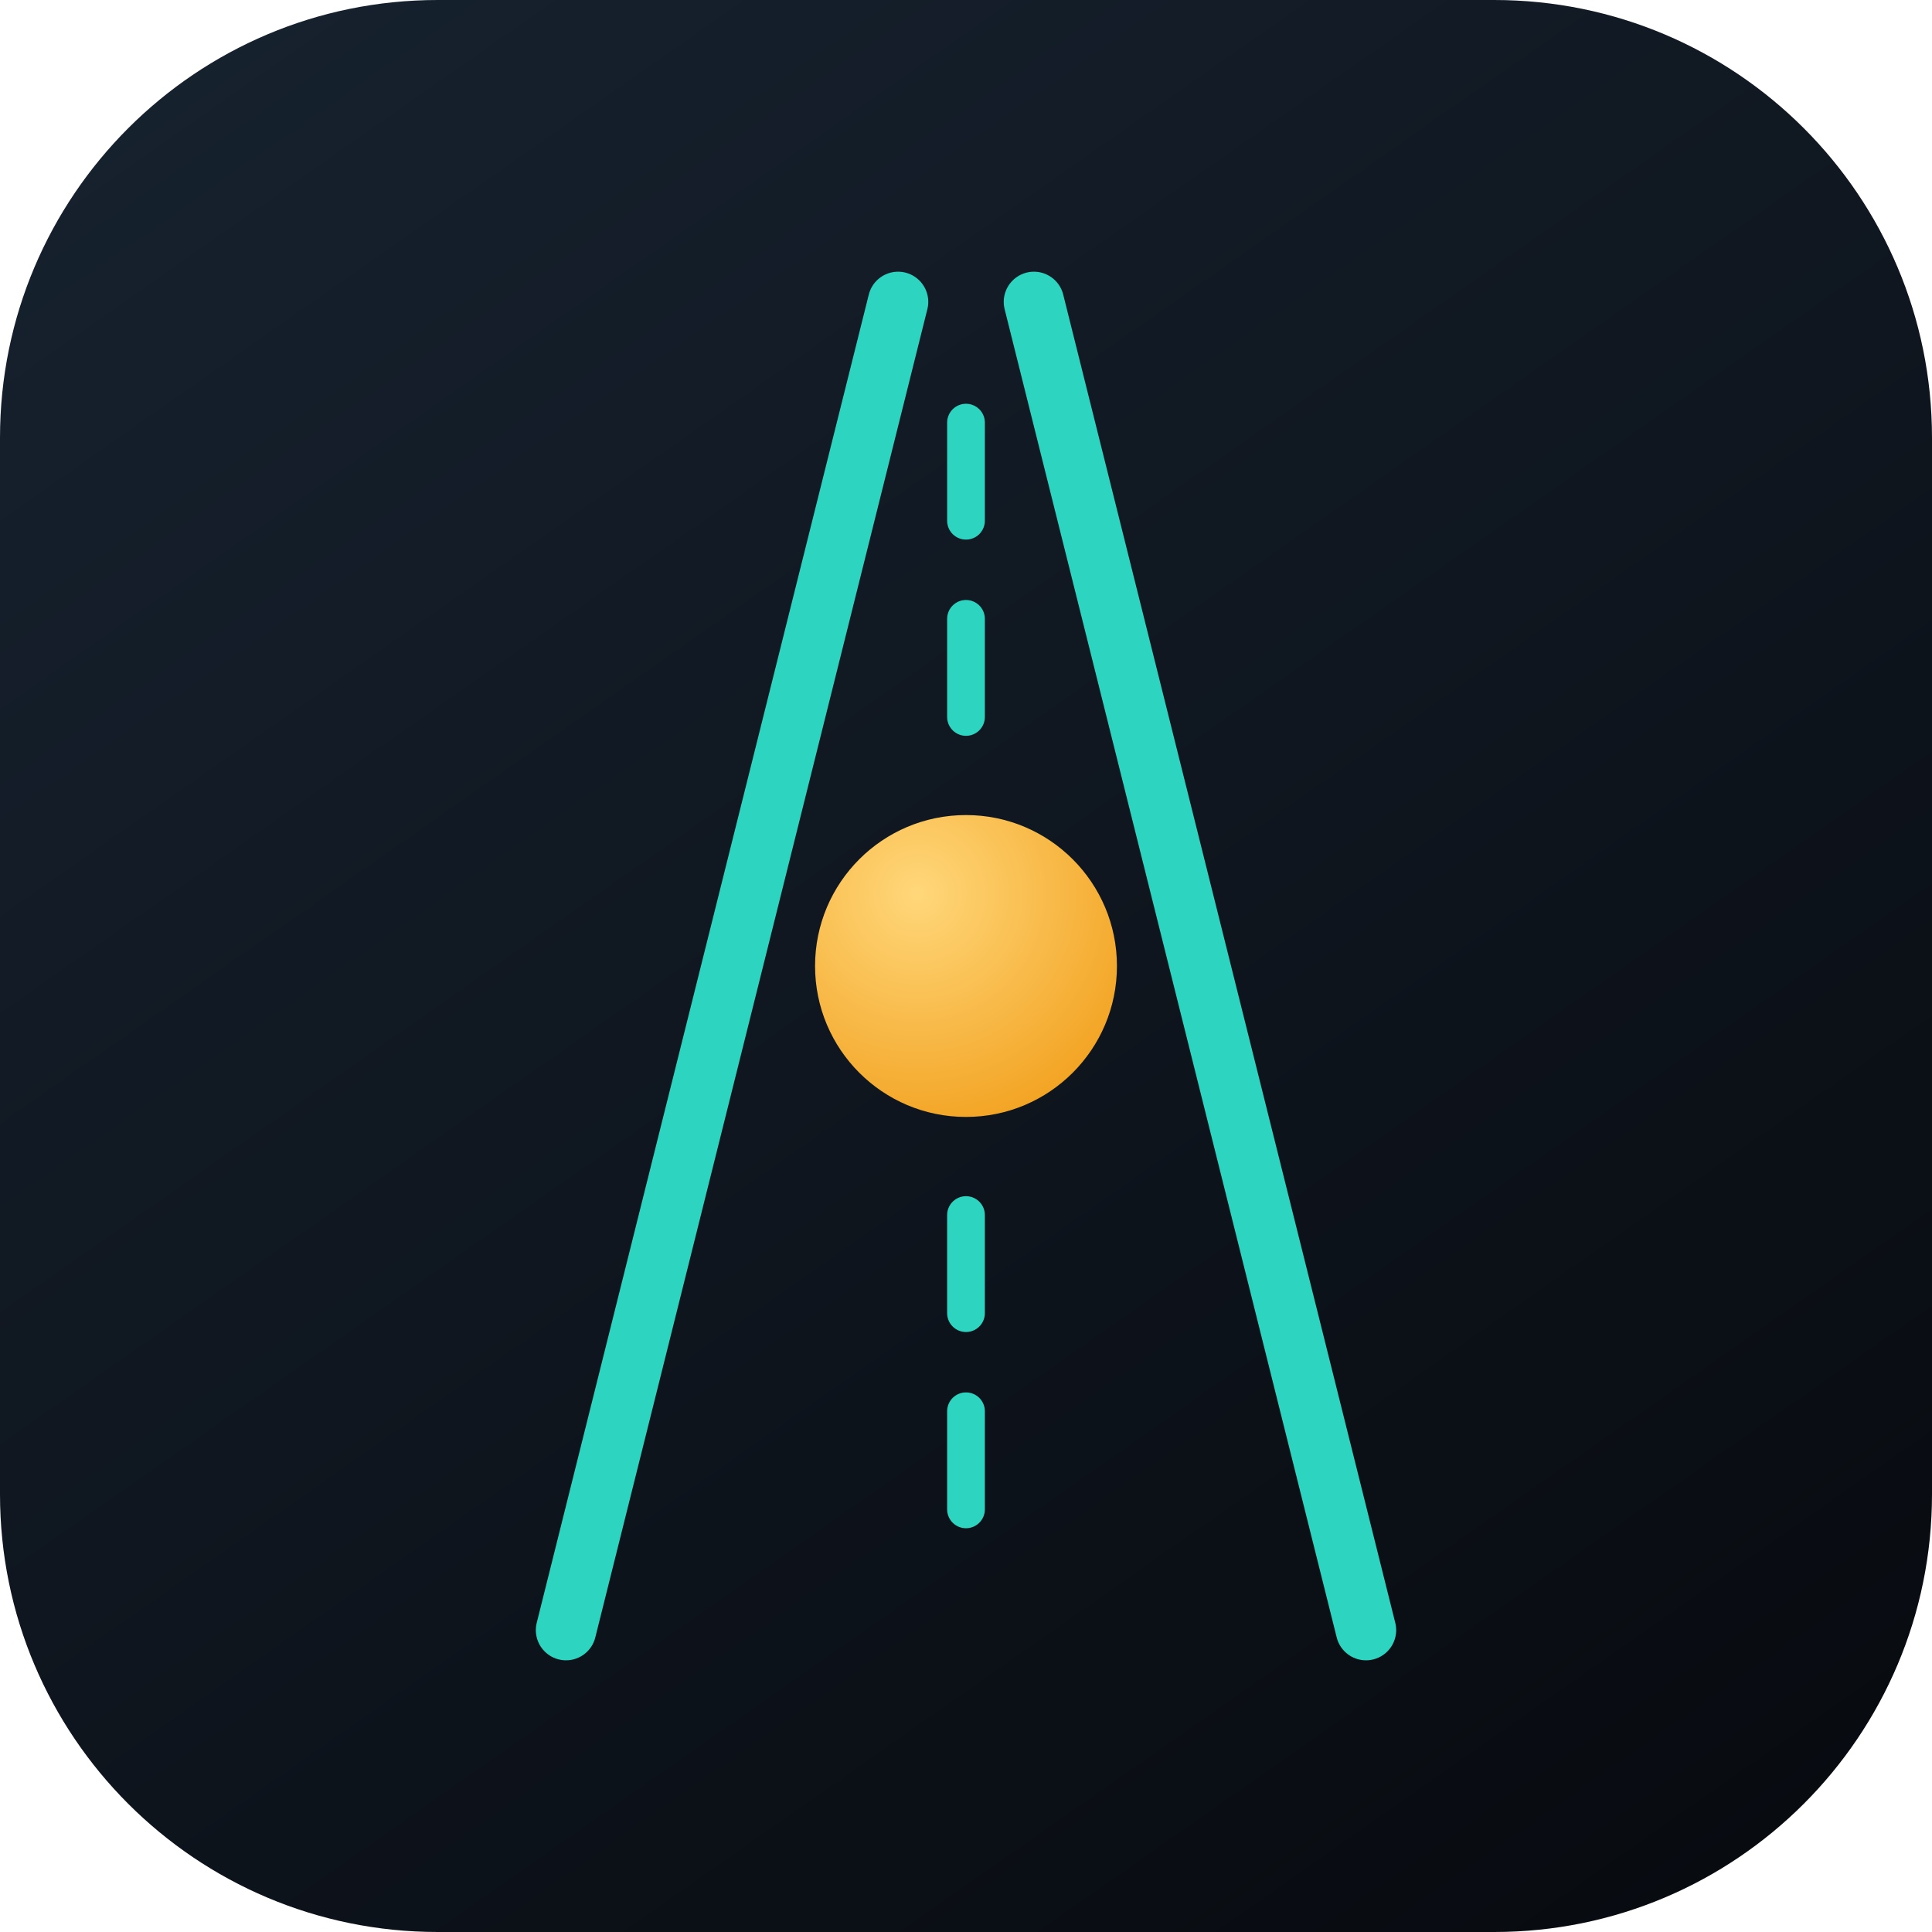
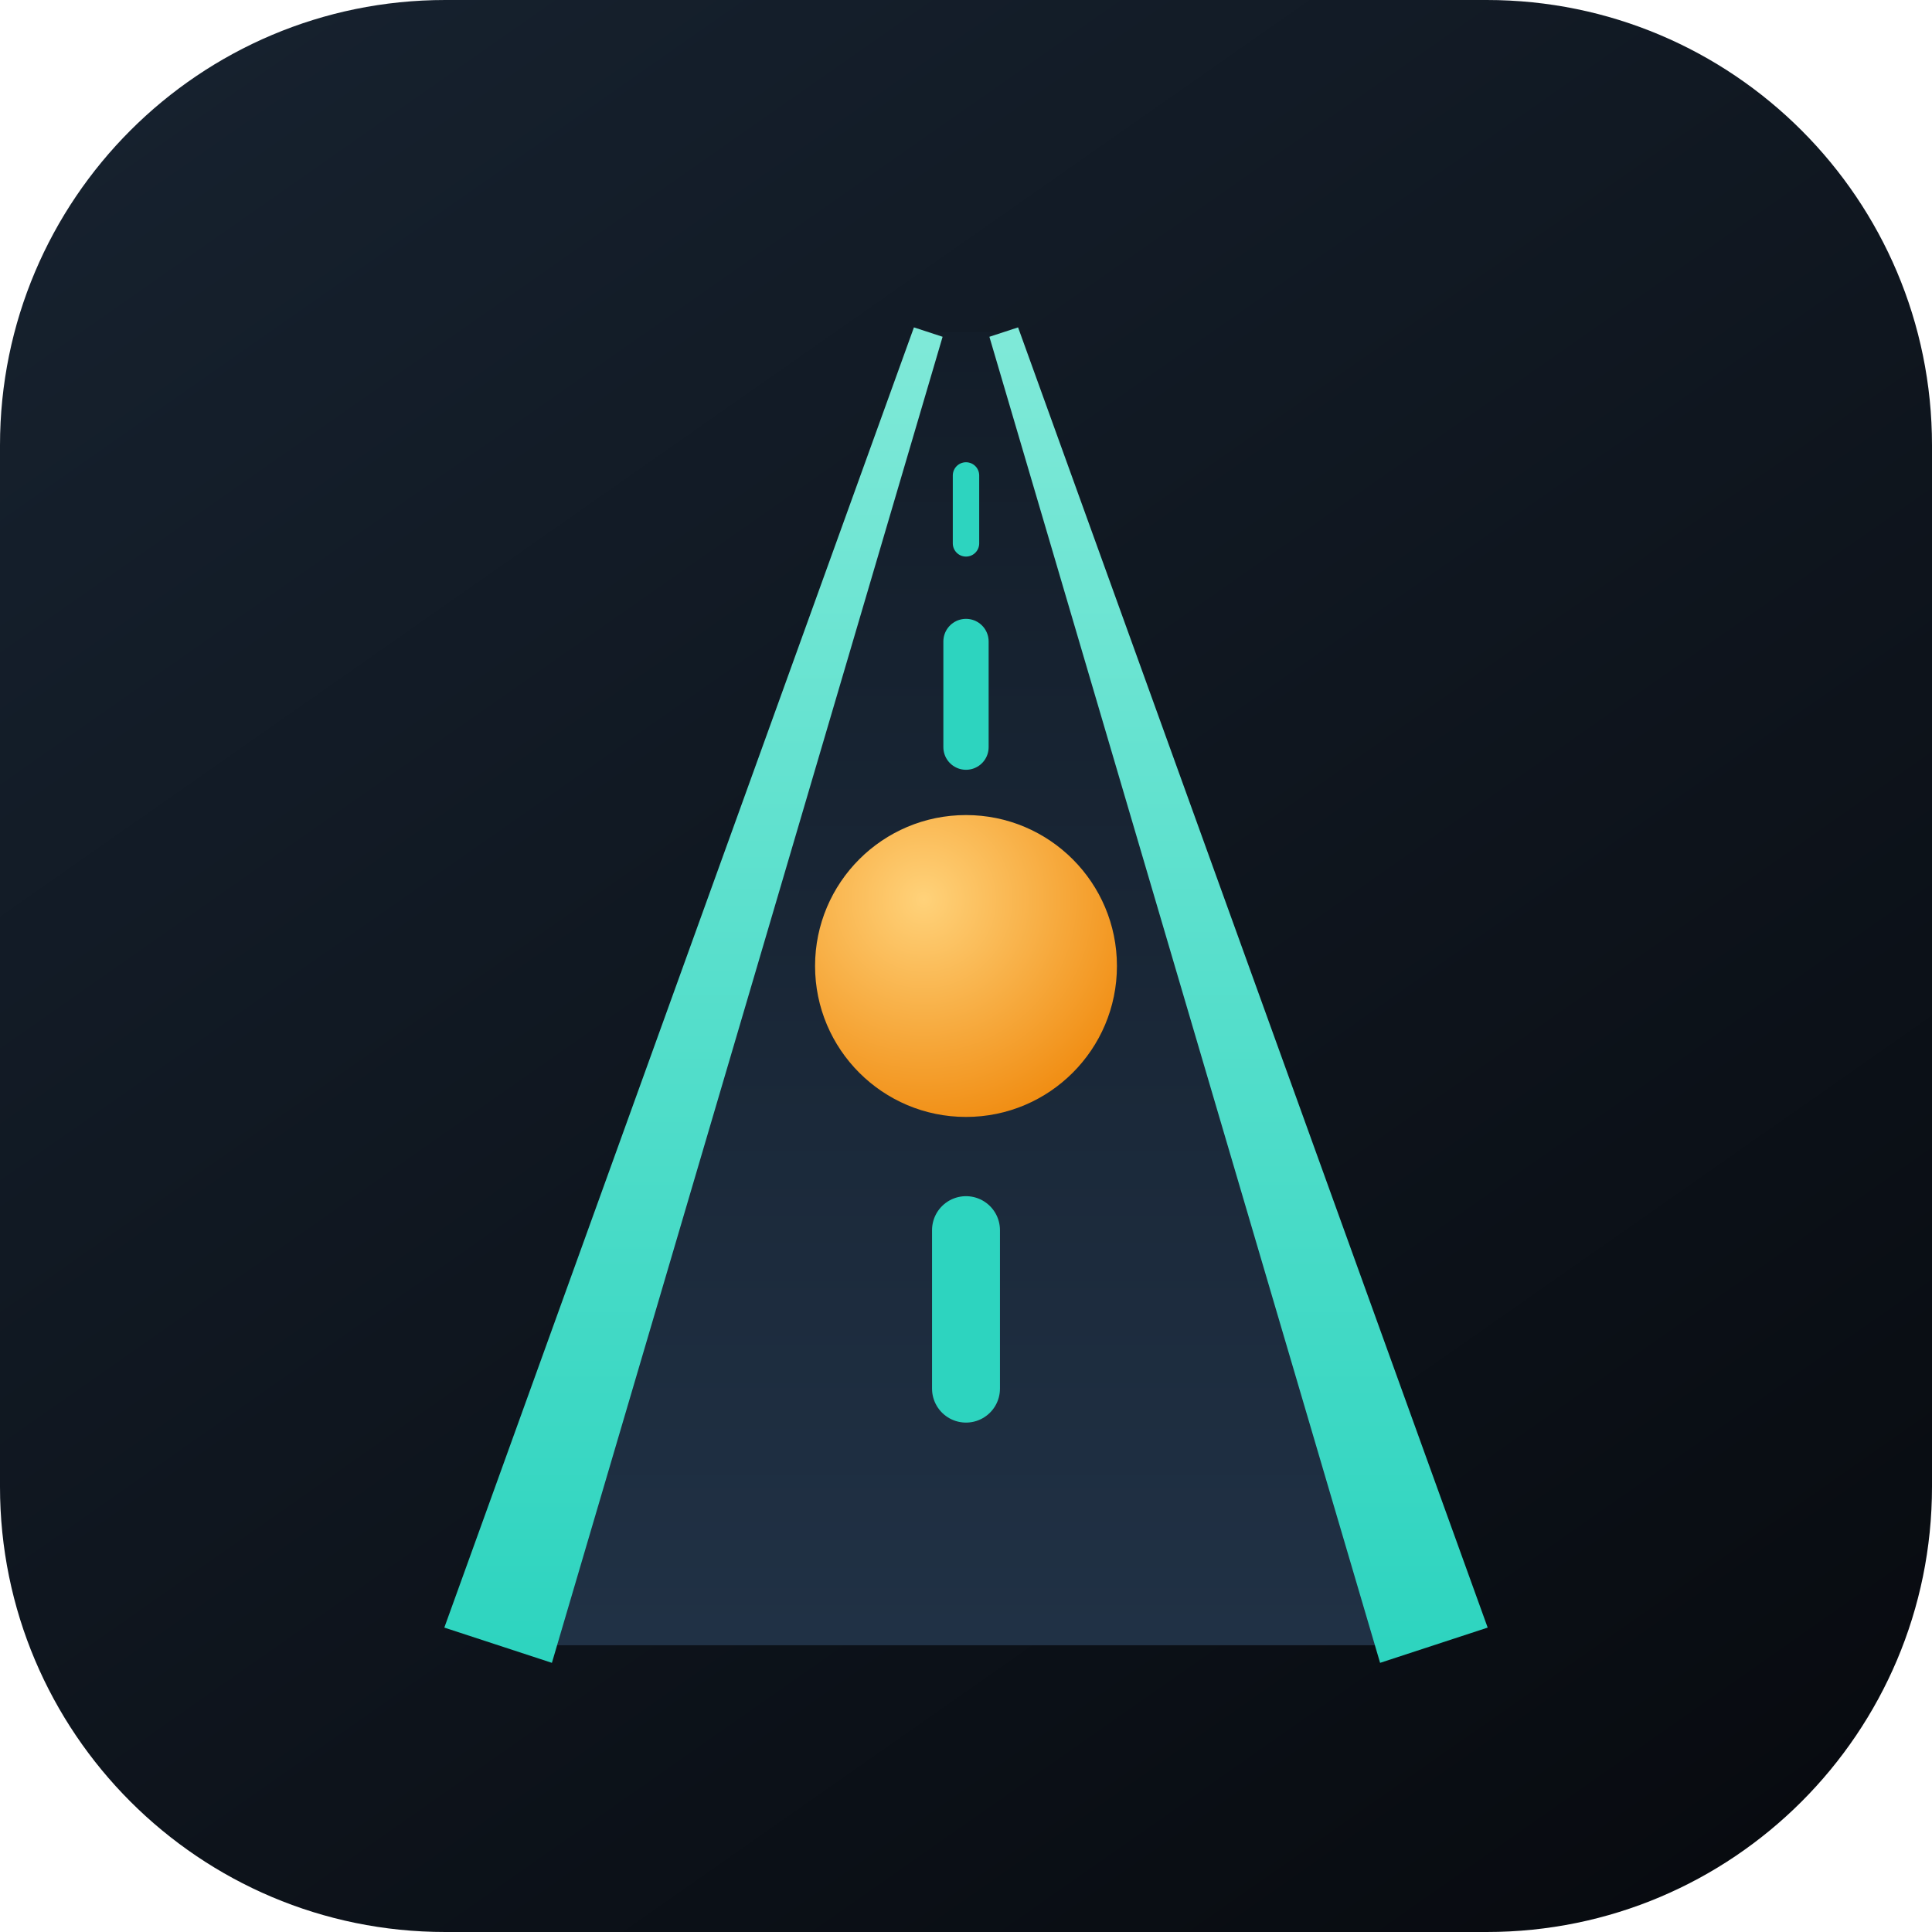
<svg xmlns="http://www.w3.org/2000/svg" viewBox="0 0 512 512" width="512" height="512">
  <defs>
    <linearGradient id="tile" x1="0.15" y1="0" x2="0.85" y2="1">
      <stop offset="0" stop-color="#16212e" />
      <stop offset="1" stop-color="#080b10" />
    </linearGradient>
-     <radialGradient id="find" cx="0.34" cy="0.26" r="0.85">
-       <stop offset="0" stop-color="#ffd77a" />
-       <stop offset="1" stop-color="#f2a01d" />
+     <linearGradient id="road" x1="0" y1="1" x2="0" y2="0">
+       <stop offset="0" stop-color="#203145" />
+       <stop offset="1" stop-color="#131d29" />
+     </linearGradient>
+     <linearGradient id="edge" x1="0" y1="1" x2="0" y2="0">
+       <stop offset="0" stop-color="#2dd4bf" />
+       <stop offset="1" stop-color="#7fe9d8" />
+     </linearGradient>
+     <radialGradient id="find" cx="0.36" cy="0.28" r="0.8">
+       <stop offset="0" stop-color="#ffd27a" />
+       <stop offset="1" stop-color="#f08a0e" />
    </radialGradient>
  </defs>
-   <rect class="tile" width="512" height="512" rx="116" fill="url(#tile)" />
+   <rect class="tile" width="512" height="512" rx="118" fill="url(#tile)" />
  <g class="glyph">
-     <path d="M150 432 L238 80" stroke="#2dd4bf" stroke-width="16" stroke-linecap="round" fill="none" />
-     <path d="M362 432 L274 80" stroke="#2dd4bf" stroke-width="16" stroke-linecap="round" fill="none" />
-     <g stroke="#2dd4bf" stroke-width="10" stroke-linecap="round" fill="none">
-       <path d="M256 112 L256 138" />
-       <path d="M256 164 L256 190" />
-       <path d="M256 322 L256 348" />
-       <path d="M256 374 L256 400" />
+     <path d="M132 436 L246 88 L266 88 L380 436 Z" fill="url(#road)" />
+     <path d="M117.75 431.33 L242.20 86.76 L249.80 89.25 L146.26 440.67 Z" fill="url(#edge)" />
+     <path d="M394.25 431.33 L269.80 86.76 L262.20 89.25 L365.74 440.67 Z" fill="url(#edge)" />
+     <g stroke="#2dd4bf" stroke-linecap="round" fill="none">
+       <path d="M256 326 L256 368" stroke-width="18" />
+       <path d="M256 170 L256 198" stroke-width="12" />
+       <path d="M256 126 L256 144" stroke-width="7" />
    </g>
    <circle cx="256" cy="256" r="40" fill="url(#find)" />
  </g>
</svg>
